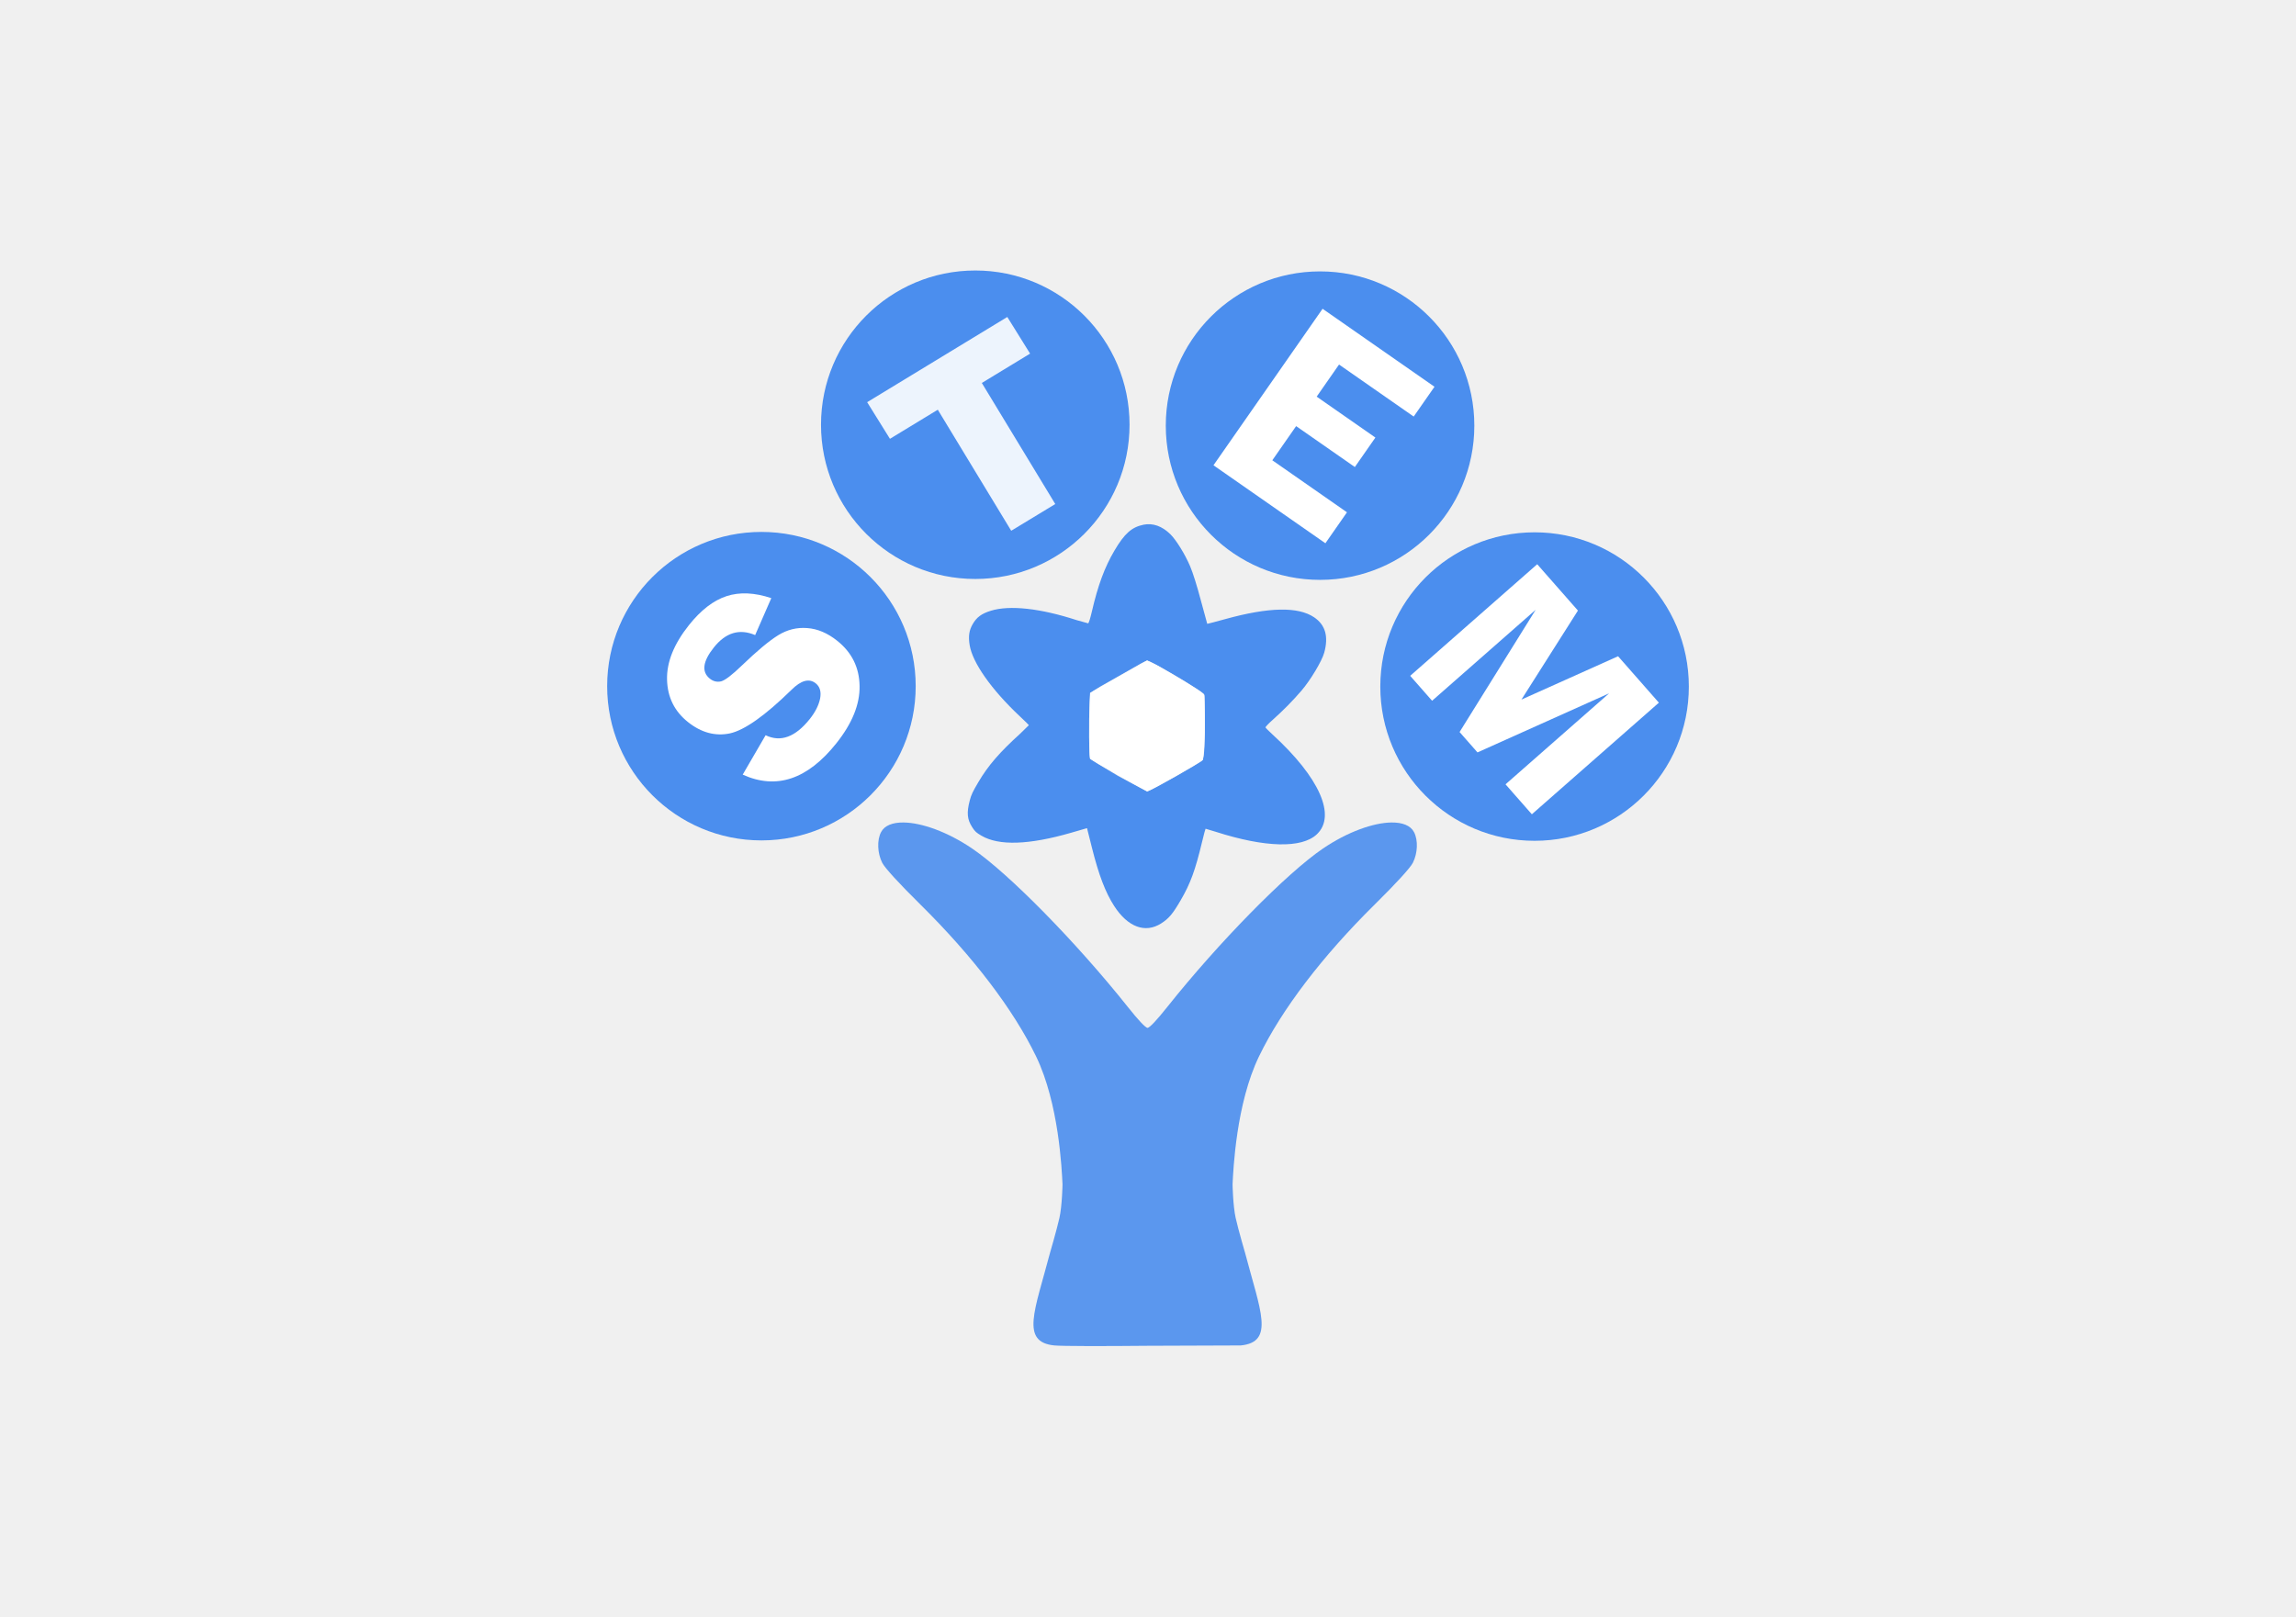
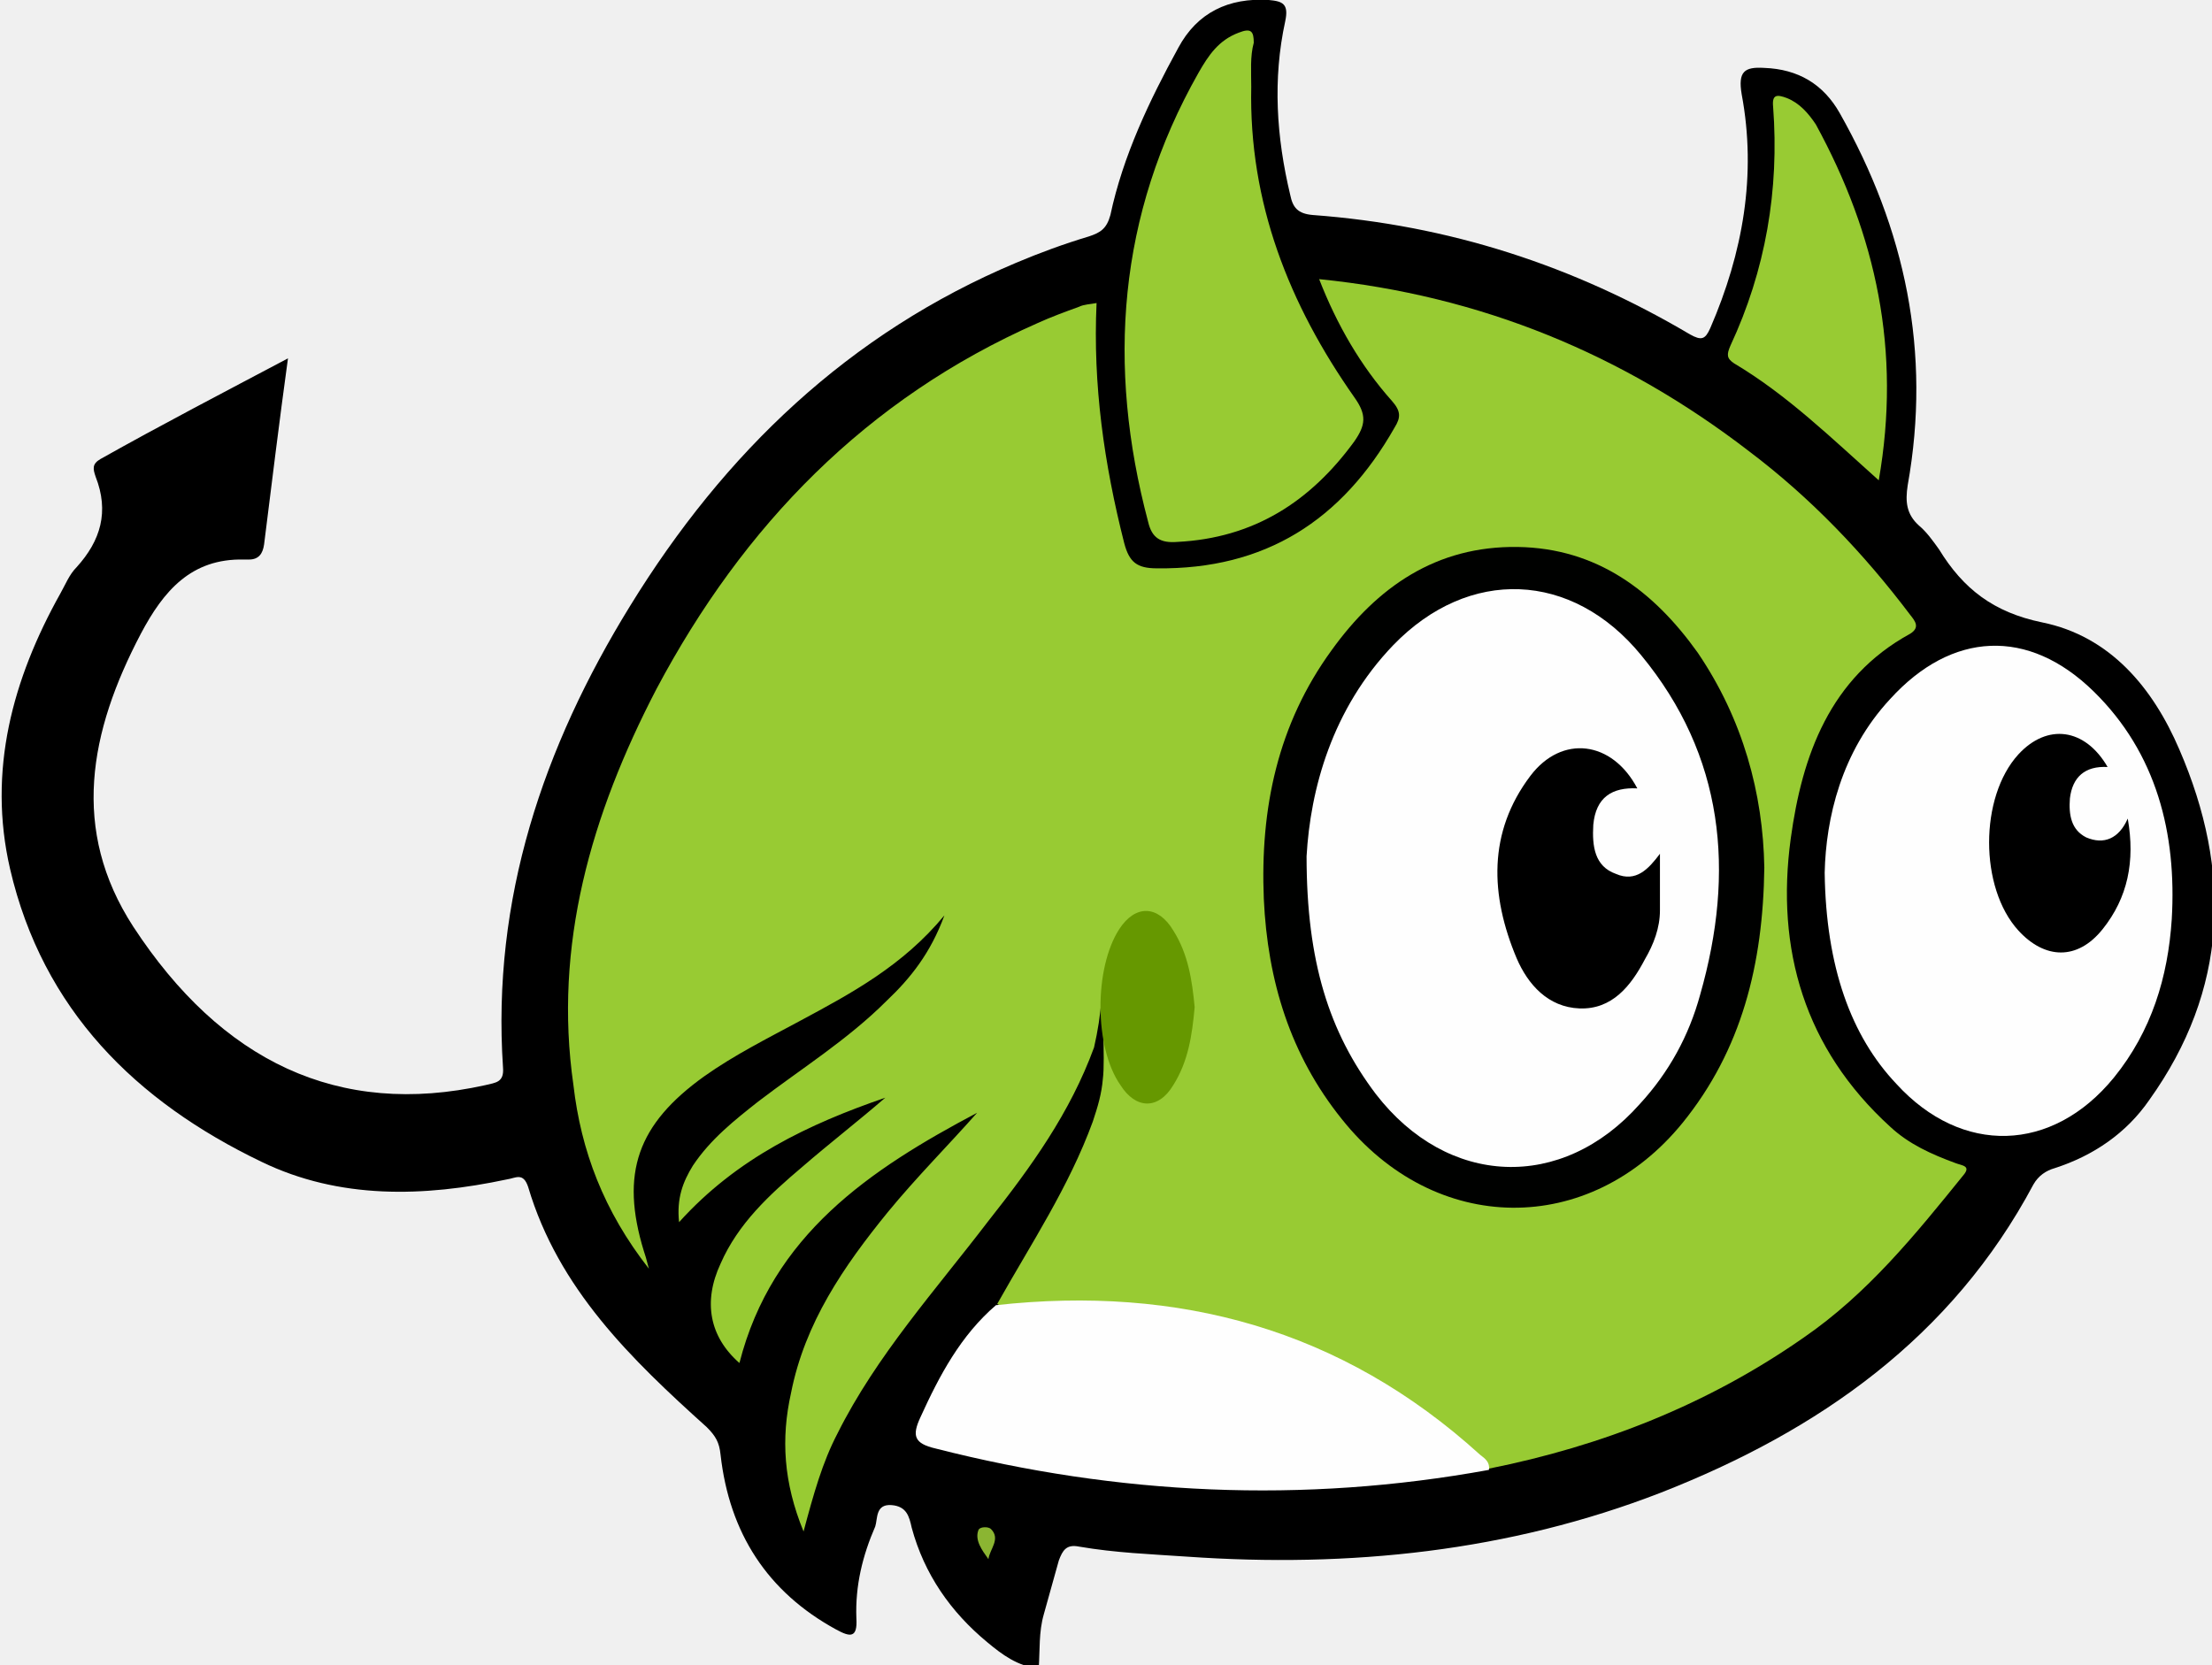
- <svg xmlns="http://www.w3.org/2000/svg" xmlns:xlink="http://www.w3.org/1999/xlink" viewBox="0 0 175.8 123.8">
-   <use xlink:href="#A" opacity=".9" fill="#3983ed" />
-   <path d="M59.057 45.805l-1.236 2.831q-1.799-.765-3.161.945-1.285 1.613-.307 2.393.387.309.855.207.466-.121 1.621-1.24 1.73-1.663 2.764-2.299 1.034-.635 2.209-.543 1.183.081 2.302.973 1.678 1.337 1.712 3.456.043 2.109-1.782 4.399-3.308 4.151-7.166 2.395l1.753-3.016q1.728.832 3.382-1.243.634-.796.791-1.567.147-.78-.337-1.166-.753-.6-1.861.504-3.031 2.965-4.712 3.331-1.683.347-3.21-.87-1.549-1.234-1.6-3.244-.051-2.01 1.68-4.182 1.371-1.721 2.871-2.213 1.5-.493 3.432.15z" fill="#fff" />
-   <path d="M86.487 32.527a11.81 11.81 0 0 1-11.812 11.812c-6.523 0-11.812-5.288-11.812-11.812s5.288-11.812 11.812-11.812a11.81 11.81 0 0 1 11.812 11.812" opacity=".9" fill="#3983ed" />
-   <path d="M77.127 24.275L66.396 30.8l1.745 2.805 3.664-2.228 5.622 9.269L80.8 38.6l-5.624-9.272 3.696-2.247z" opacity=".9" fill="#fff" />
-   <path d="M112.886 32.596c0 6.523-5.288 11.812-11.812 11.812a11.81 11.81 0 1 1 0-23.624c6.523 0 11.812 5.288 11.812 11.812" opacity=".9" fill="#3983ed" />
-   <path d="M108.244 31.901l-5.716-3.984-1.713 2.459 4.496 3.133-1.573 2.257-4.496-3.133-1.823 2.616 5.716 3.984-1.652 2.371-8.569-5.972 8.353-11.985 8.569 5.972z" fill="#fff" />
-   <use xlink:href="#A" x="59.198" y=".03" opacity=".9" fill="#3983ed" />
-   <path d="M111.757 56.06l5.827-9.362-7.931 6.968-1.678-1.91 9.726-8.546 3.118 3.548-4.325 6.818 7.399-3.319 3.124 3.556-9.726 8.546-2.016-2.294 7.931-6.968-10.078 4.524z" fill="#fff" />
-   <g fill="#3983ed">
-     <path d="M74.443 63.354c-.39-.599-.437-1.115-.189-2.059.115-.436.218-.654.669-1.418.74-1.251 1.611-2.259 3.192-3.693l.664-.649c-.005-.021-.318-.327-.696-.682-2.175-2.044-3.63-4.112-3.841-5.462-.105-.672-.04-1.116.234-1.592.306-.532.681-.808 1.396-1.028 1.44-.444 3.791-.185 6.57.722l.875.243c.048-.01.162-.372.286-.905.466-2.013.978-3.395 1.729-4.668.768-1.303 1.32-1.794 2.223-1.979.712-.146 1.422.105 2.056.727.447.438 1.132 1.549 1.517 2.46.216.511.529 1.509.819 2.61l.489 1.794c.011.007.641-.159 1.4-.368 3.331-.918 5.559-.961 6.786-.131.863.584 1.115 1.475.769 2.714-.18.646-1.052 2.099-1.744 2.907a23.76 23.76 0 0 1-2.194 2.225c-.32.284-.57.548-.557.586s.257.283.542.544c3.594 3.292 4.893 6.22 3.39 7.64-1.152 1.089-3.959 1.022-7.725-.187l-.795-.239c-.015.004-.135.453-.265.996-.53 2.207-.892 3.197-1.648 4.493-.607 1.04-.893 1.38-1.486 1.761-1.214.78-2.552.286-3.597-1.33-.671-1.038-1.179-2.369-1.704-4.463l-.377-1.502-1.216.352c-3.222.933-5.532 1.01-6.863.229-.406-.238-.497-.321-.709-.647zm13.395-2.738c.348-.091 3.992-2.15 4.236-2.394.131-.131.209-1.572.184-3.408l-.019-1.464c-.002-.192-.026-.215-.657-.632-.843-.558-2.808-1.71-3.337-1.956l-.409-.191-.475.241-3.134 1.778-.765.476-.034.762c-.066 1.48-.046 4.116.033 4.277.021.043.984.634 2.139 1.312l2.236 1.199z" opacity=".9" />
-     <path d="M69.185 62.988c-.836-.01-1.462.229-1.727.743-.318.615-.279 1.607.091 2.341.197.391 1.276 1.571 2.925 3.2 4.02 3.97 7.121 8.041 8.854 11.623 1.753 3.622 1.97 8.664 2.027 9.809 0 0-.029 1.647-.239 2.576s-.719 2.667-.719 2.667c-1.162 4.418-2.286 6.832.333 7.09h.001c.6.059 3.833.059 7.135.026l7.135-.026H95c2.619-.259 1.495-2.673.333-7.09 0 0-.509-1.737-.719-2.667s-.239-2.576-.239-2.576c.057-1.145.274-6.187 2.027-9.809 1.734-3.583 4.834-7.653 8.854-11.623 1.649-1.628 2.728-2.809 2.925-3.2.371-.734.409-1.726.091-2.341-.266-.514-.891-.752-1.727-.743-1.394.016-3.373.722-5.248 1.994-2.777 1.884-7.983 7.183-11.929 12.143-.805 1.011-1.323 1.56-1.502 1.595-.179-.035-.697-.583-1.502-1.595-3.946-4.96-9.152-10.26-11.929-12.143-1.875-1.272-3.855-1.978-5.248-1.994z" opacity=".9" fill-opacity=".902" />
+ <svg xmlns="http://www.w3.org/2000/svg" version="1.1" id="1" x="0px" y="0px" viewBox="0 0 175.9 132.4" style="enable-background:new 0 0 175.9 132.4;" xml:space="preserve">
+   <style type="text/css">
+ 	.st0{fill:#98CB33;}
+ 	.st1{fill:#FEFEFE;}
+ 	.st2{fill:#8BB532;}
+ 	.st3{fill:#000100;}
+ 	.st4{fill:#669800;}
+ </style>
+   <g>
+     <path d="M22.9,28.5c-0.7,5.1-1.3,10-1.9,14.8c-0.1,0.7-0.4,1.2-1.2,1.2c-0.1,0-0.2,0-0.4,0c-4.2-0.1-6.4,2.5-8.2,5.9   C7.1,58.2,5.6,66,10.6,73.7c7,10.7,16.3,15.2,28,12.6c0.8-0.2,1.5-0.2,1.4-1.4c-0.9-13.4,3.2-25.5,10.1-36.7   C57.6,36,67.5,26.5,80.8,20.9c1.9-0.8,3.8-1.5,5.8-2.1c0.9-0.3,1.4-0.6,1.7-1.7c1-4.7,3.1-9.1,5.4-13.3c1.5-2.8,4-4,7.2-3.8   c1.1,0.1,1.6,0.3,1.3,1.7c-1,4.6-0.7,9.2,0.4,13.8c0.2,1,0.6,1.5,1.8,1.6c10.8,0.8,20.7,4,30,9.5c0.9,0.5,1.2,0.4,1.6-0.5   c2.6-6,3.7-12.2,2.5-18.6c-0.3-1.8,0.2-2.2,1.8-2.1c2.7,0.1,4.7,1.3,6,3.6c5.2,9.2,7.3,19,5.4,29.6c-0.2,1.3-0.1,2.3,0.9,3.2   c0.6,0.5,1.1,1.2,1.6,1.9c1.9,3.1,4.3,5,8.2,5.8c5.4,1.1,8.8,5.2,10.9,10.1c4.2,9.7,3.9,19.1-2.4,27.9c-1.8,2.6-4.4,4.4-7.5,5.4   c-0.7,0.2-1.3,0.6-1.7,1.3c-6.5,12.2-17.1,19.6-29.6,24.5c-12.1,4.7-24.8,6-37.7,5.1c-2.9-0.2-5.7-0.3-8.6-0.8   c-1-0.2-1.3,0.3-1.6,1.1c-0.4,1.4-0.8,2.9-1.2,4.3c-0.4,1.4-0.3,2.8-0.4,4.3c-1.7-0.2-2.9-1.1-4.1-2.1c-2.9-2.4-5-5.4-6-9.1   c-0.2-0.9-0.4-1.7-1.6-1.8c-1.3-0.1-1.1,1.1-1.3,1.7c-1,2.3-1.6,4.7-1.5,7.3c0.1,1.6-0.5,1.5-1.6,0.9c-5.5-3-8.5-7.7-9.2-13.9   c-0.1-1-0.4-1.5-1.1-2.2c-6-5.4-11.8-11-14.2-19.1c-0.4-1.2-1-0.7-1.7-0.6c-6.6,1.4-13.3,1.6-19.5-1.4c-10-4.8-17.4-12.1-20-23.3   c-1.8-7.8,0.2-15.1,4-21.9c0.4-0.7,0.7-1.5,1.3-2.1c1.9-2.1,2.6-4.4,1.5-7.2c-0.2-0.6-0.3-1,0.4-1.4C12.8,33.8,17.8,31.2,22.9,28.5   z" />
+     <path class="st0" d="M87.6,79.4c-0.1,1.3-0.3,2.6-0.6,3.9c-1.9,5.2-5,9.5-8.4,13.8c-4.2,5.5-8.9,10.7-12,16.9   c-1.2,2.3-1.9,4.8-2.7,7.8c-1.6-3.9-1.8-7.4-1-11c1.1-5.6,4.2-10.1,7.7-14.4c2.3-2.8,4.8-5.3,7.1-7.9c-8.5,4.5-16.3,9.7-18.9,19.9   c-2.4-2.1-2.9-4.9-1.5-7.9c1.4-3.2,3.9-5.5,6.5-7.7c2.2-1.9,4.4-3.6,6.6-5.5c-6.1,2.1-11.8,4.8-16.4,9.9c-0.2-1.9,0.3-3.2,1.1-4.5   c1.4-2.1,3.3-3.6,5.2-5.1c3.4-2.6,7.1-4.9,10.2-8c1.9-1.8,3.5-3.8,4.6-6.8c-3.3,4-7.4,6.2-11.5,8.4c-2.6,1.4-5.2,2.7-7.6,4.4   c-5.3,3.8-6.7,7.7-4.8,13.9c0.1,0.3,0.2,0.6,0.4,1.4c-3.6-4.6-5.4-9.4-6-14.6C44,75.2,47,64.8,52.2,54.8   c6.9-13,16.7-23.1,30.3-29.1c1.1-0.5,2.2-0.9,3.3-1.3c0.4-0.2,0.9-0.2,1.4-0.3c-0.3,6.5,0.6,12.8,2.2,19.1c0.4,1.5,1,2,2.6,2   c8.6,0.1,14.7-3.8,18.9-11.2c0.5-0.8,0.5-1.3-0.2-2.1c-2.5-2.8-4.4-6.1-5.8-9.7c12.9,1.3,24.2,6,34.2,13.7c4.9,3.7,9.1,8.1,12.8,13   c0.4,0.5,0.8,1,0,1.5c-6.4,3.5-8.6,9.7-9.5,16.3c-1.2,8.8,1.1,16.7,7.9,22.9c1.5,1.4,3.3,2.2,5.2,2.9c0.5,0.2,1.3,0.2,0.6,1   c-3.8,4.7-7.6,9.4-12.7,12.9c-7.6,5.3-16,8.6-25,10.4c-6.8-6.5-14.8-10.6-24.1-12.3c-4.3-0.8-8.7-0.5-13-0.6c-0.7,0-1.4,0.2-2-0.2   c2.7-4.8,5.7-9.3,7.6-14.5c0.4-1.2,0.7-2.2,0.8-3.4C87.9,84.3,87.6,79.4,87.6,79.4z" />
+     <path class="st1" d="M145.1,69.4c0.1-4.3,1.3-9.6,5.2-13.8c4.9-5.4,11-5.7,16.2-0.6c5,4.9,6.6,11.3,6.2,18.1   c-0.3,4.6-1.6,8.9-4.6,12.6c-4.9,6-12.1,6.2-17.3,0.5C147.2,82.4,145.2,76.9,145.1,69.4z" />
+     <path class="st1" d="M79.2,103.8c14.5-1.6,27.5,1.9,38.5,11.9c0.4,0.3,0.8,0.6,0.7,1.2c-14.8,2.7-29.5,2-44-1.7   c-1.7-0.4-1.9-1-1.2-2.5C74.7,109.4,76.4,106.2,79.2,103.8z" />
+     <path class="st0" d="M99.5,6.9c-0.2,9.2,3,17.3,8.2,24.7c1,1.4,0.9,2.2,0,3.5c-3.5,4.8-8,7.7-14.1,8c-1.3,0.1-2-0.3-2.3-1.6   c-3.3-12.4-2.4-24.4,4-35.7c0.8-1.4,1.6-2.6,3.2-3.2c1-0.4,1.2-0.1,1.2,0.8C99.4,4.5,99.5,5.7,99.5,6.9z" />
+     <path class="st0" d="M149.4,38.2c-3.8-3.4-7.3-6.8-11.5-9.3c-0.6-0.4-0.6-0.7-0.3-1.4c2.8-6,3.9-12.4,3.4-19c-0.1-1,0.3-1,1.1-0.7   c1,0.4,1.7,1.2,2.3,2.1C149.2,18.7,151.2,27.9,149.4,38.2z" />
+     <path class="st2" d="M78.6,124c-0.5-0.7-1.1-1.5-0.8-2.3c0.1-0.3,0.8-0.3,1-0.1C79.6,122.4,78.7,123.2,78.6,124z" />
+     <path class="st3" d="M140.3,69c-0.1,7.7-1.8,14.5-6.5,20.3c-7.4,9.1-19.7,9-27.1-0.3c-4.1-5.1-5.9-11-6.2-17.5   c-0.3-7.2,1.1-13.9,5.4-19.8c3.6-5,8.3-8.3,14.8-8.2c6.3,0.1,10.8,3.5,14.3,8.4C138.6,57.2,140.2,63.1,140.3,69z" />
+     <path d="M169.2,65.1c0.6,3.4,0,6.3-2,8.8c-2,2.5-4.6,2.4-6.7,0.1c-3.1-3.4-3.1-10.6,0-14c2.3-2.5,5.3-2.1,7.1,1   c-1.8-0.1-2.8,0.8-3,2.5c-0.1,1.3,0.1,2.5,1.3,3.1C167.3,67.2,168.5,66.7,169.2,65.1z" />
+     <path class="st1" d="M103.9,68.1c0.3-5.3,2-11.7,6.9-16.8c6-6.2,14.2-5.9,19.7,0.8c6.6,8,7.5,17.2,4.7,27c-0.9,3.3-2.5,6.2-4.8,8.7   c-6.2,7-15.3,6.6-21-0.8C105.7,82.1,103.9,76.5,103.9,68.1z" />
+     <path d="M132,67.9c0,1.5,0,3,0,4.5c0,1.4-0.5,2.7-1.2,3.9c-1.1,2.1-2.6,4-5.2,3.9c-2.5-0.1-4.1-1.9-5-4c-2.1-5-2.3-10,1.1-14.5   c2.5-3.3,6.5-2.8,8.5,1c-2-0.1-3.3,0.7-3.5,2.9c-0.1,1.7,0.1,3.3,1.8,3.9C130.1,70.2,131.1,69.1,132,67.9z" />
  </g>
-   <defs>
-     <path id="A" d="M70.113 52.548c0 6.523-5.288 11.812-11.812 11.812s-11.812-5.288-11.812-11.812 5.288-11.812 11.812-11.812 11.812 5.288 11.812 11.812" />
-   </defs>
-   <path d="M86.716 60l-2.684-1.543-.566-.352-.026-.313c-.033-.387-.026-3.353.01-4.138l.026-.577.374-.235 3.795-2.161.181-.091.255.11c.688.298 3.73 2.121 4.039 2.421.084.081.089.138.116 1.366.029 1.287-.019 2.955-.1 3.442l-.041.261c-.002.086-3.58 2.131-4.114 2.352l-.147.061z" fill="#fff" />
+   <path class="st4" d="M95,80.1c-0.2,2.2-0.5,4.3-1.7,6.2c-1.2,2-3,1.9-4.2,0C87,83.3,87,77,89,73.9c1.3-2,3.1-1.9,4.3,0.1  C94.5,75.9,94.8,78,95,80.1z" />
</svg>
